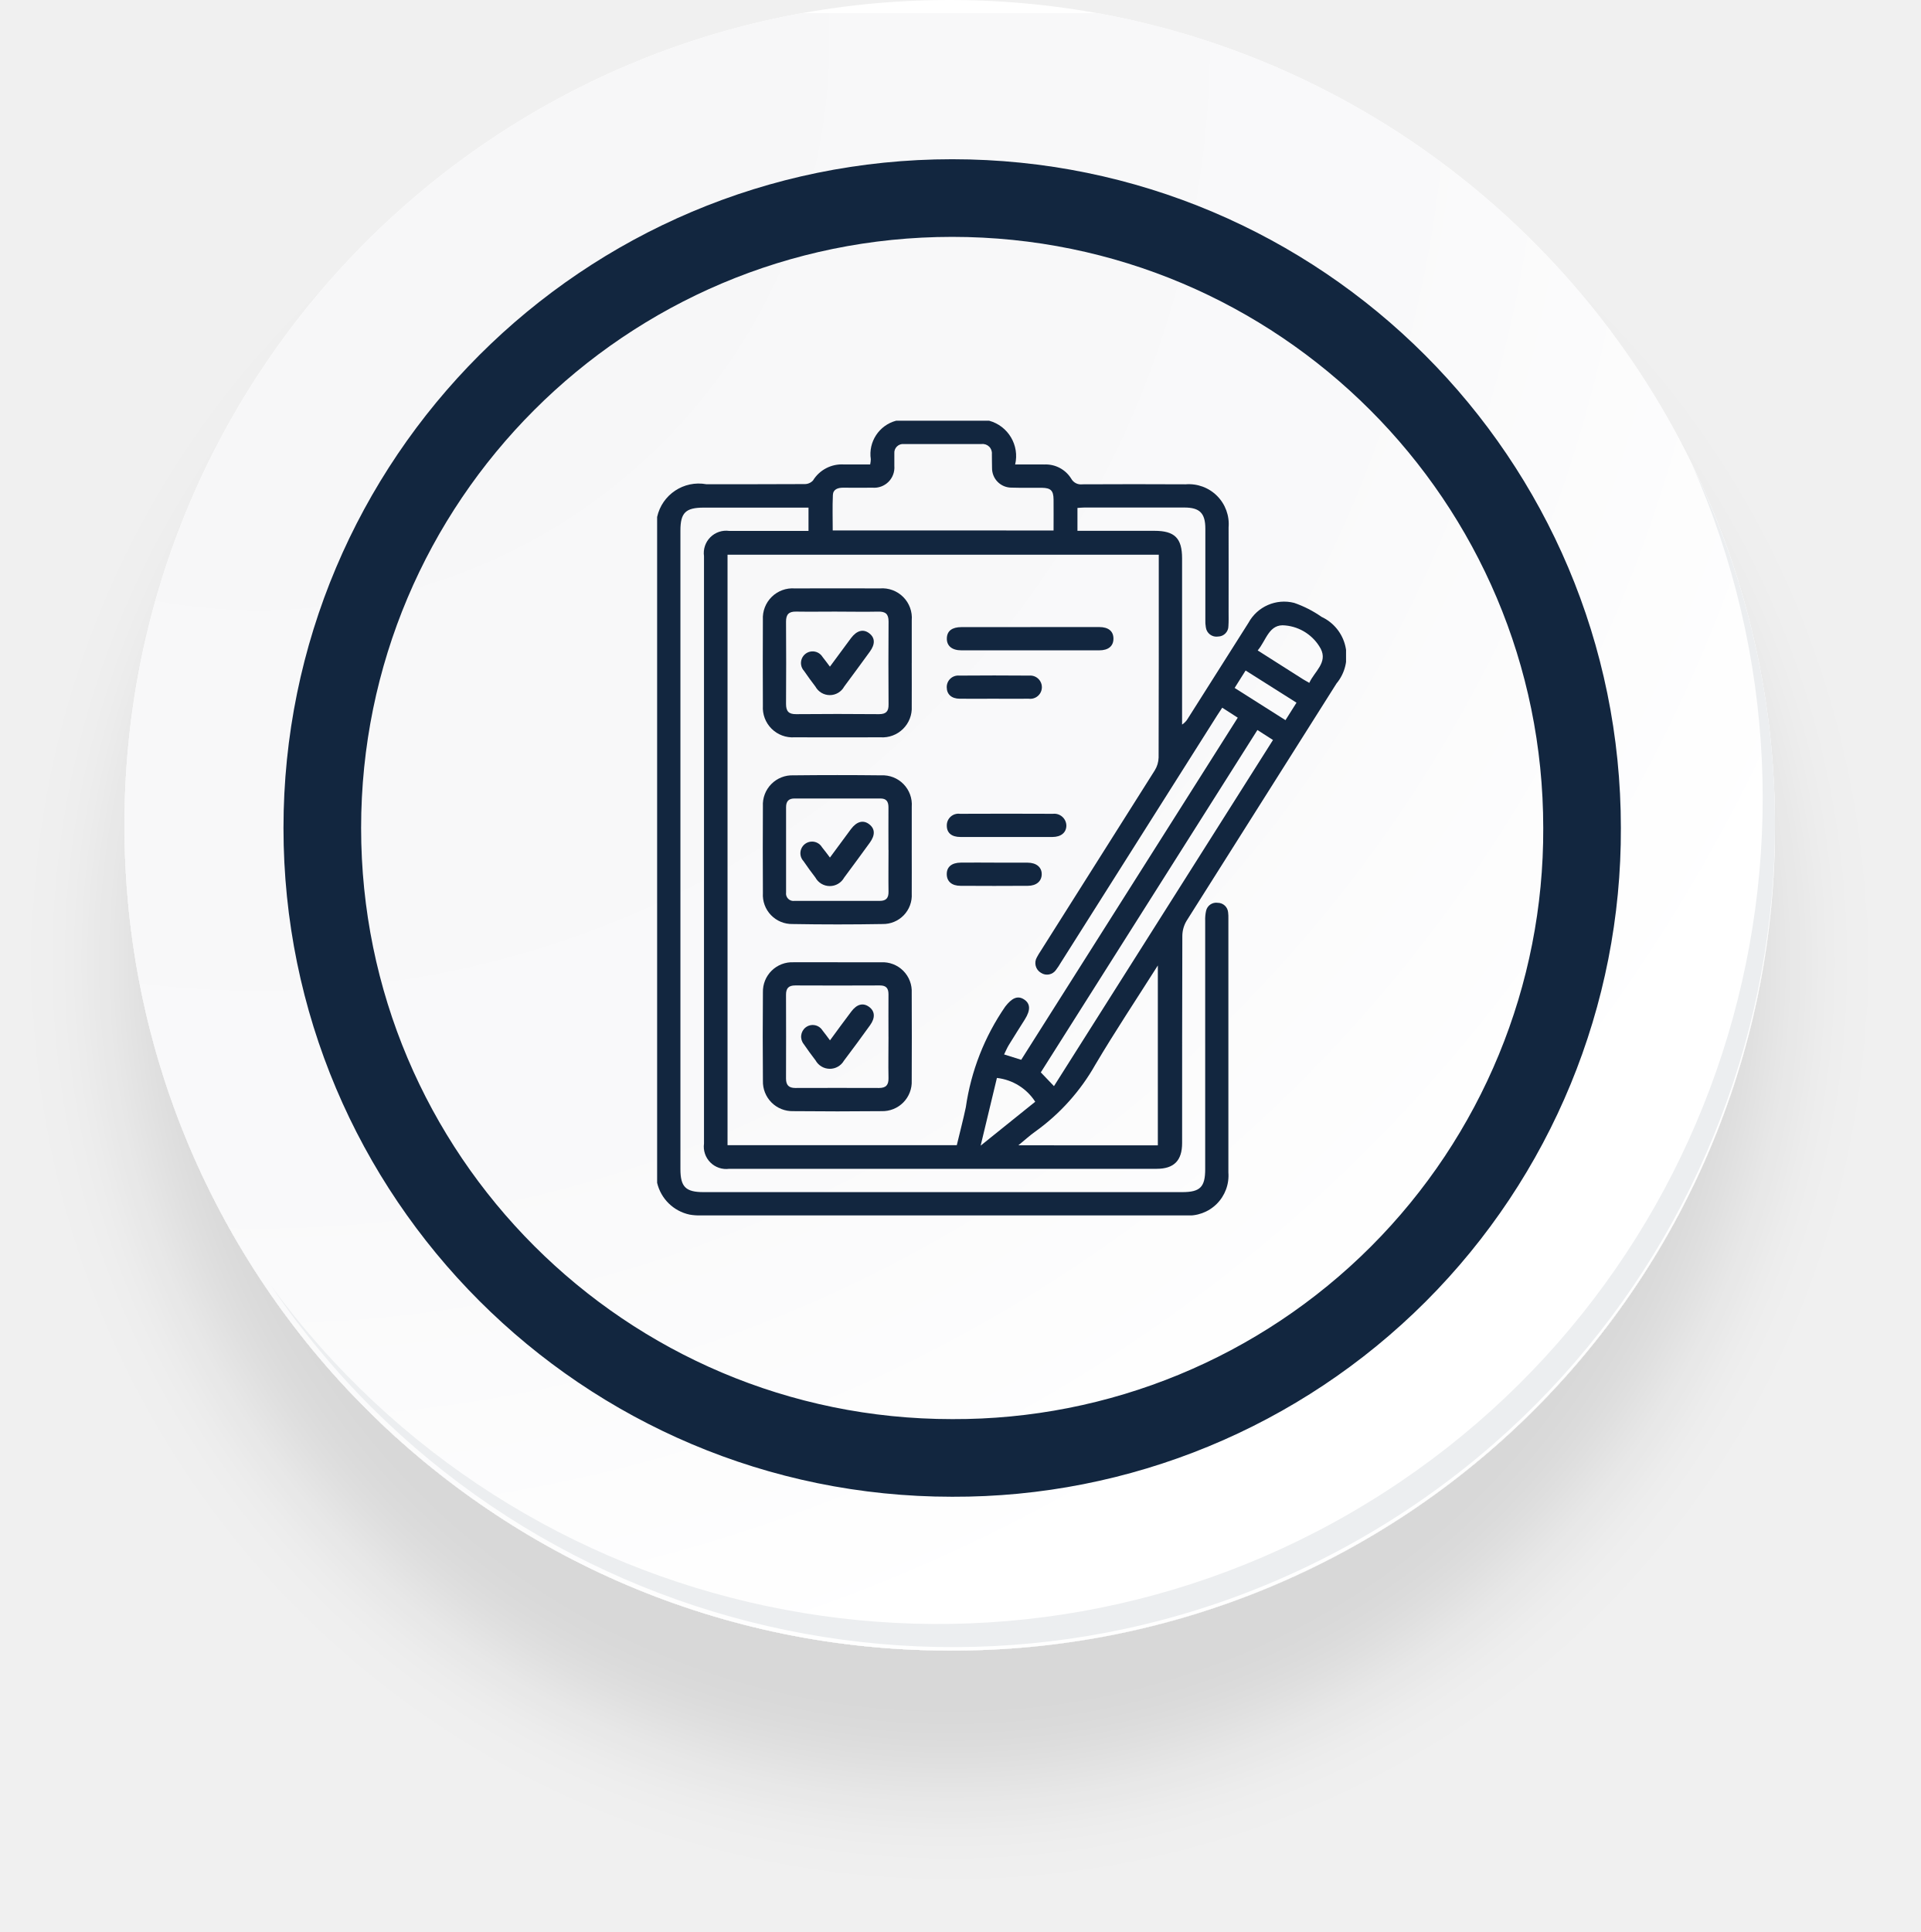
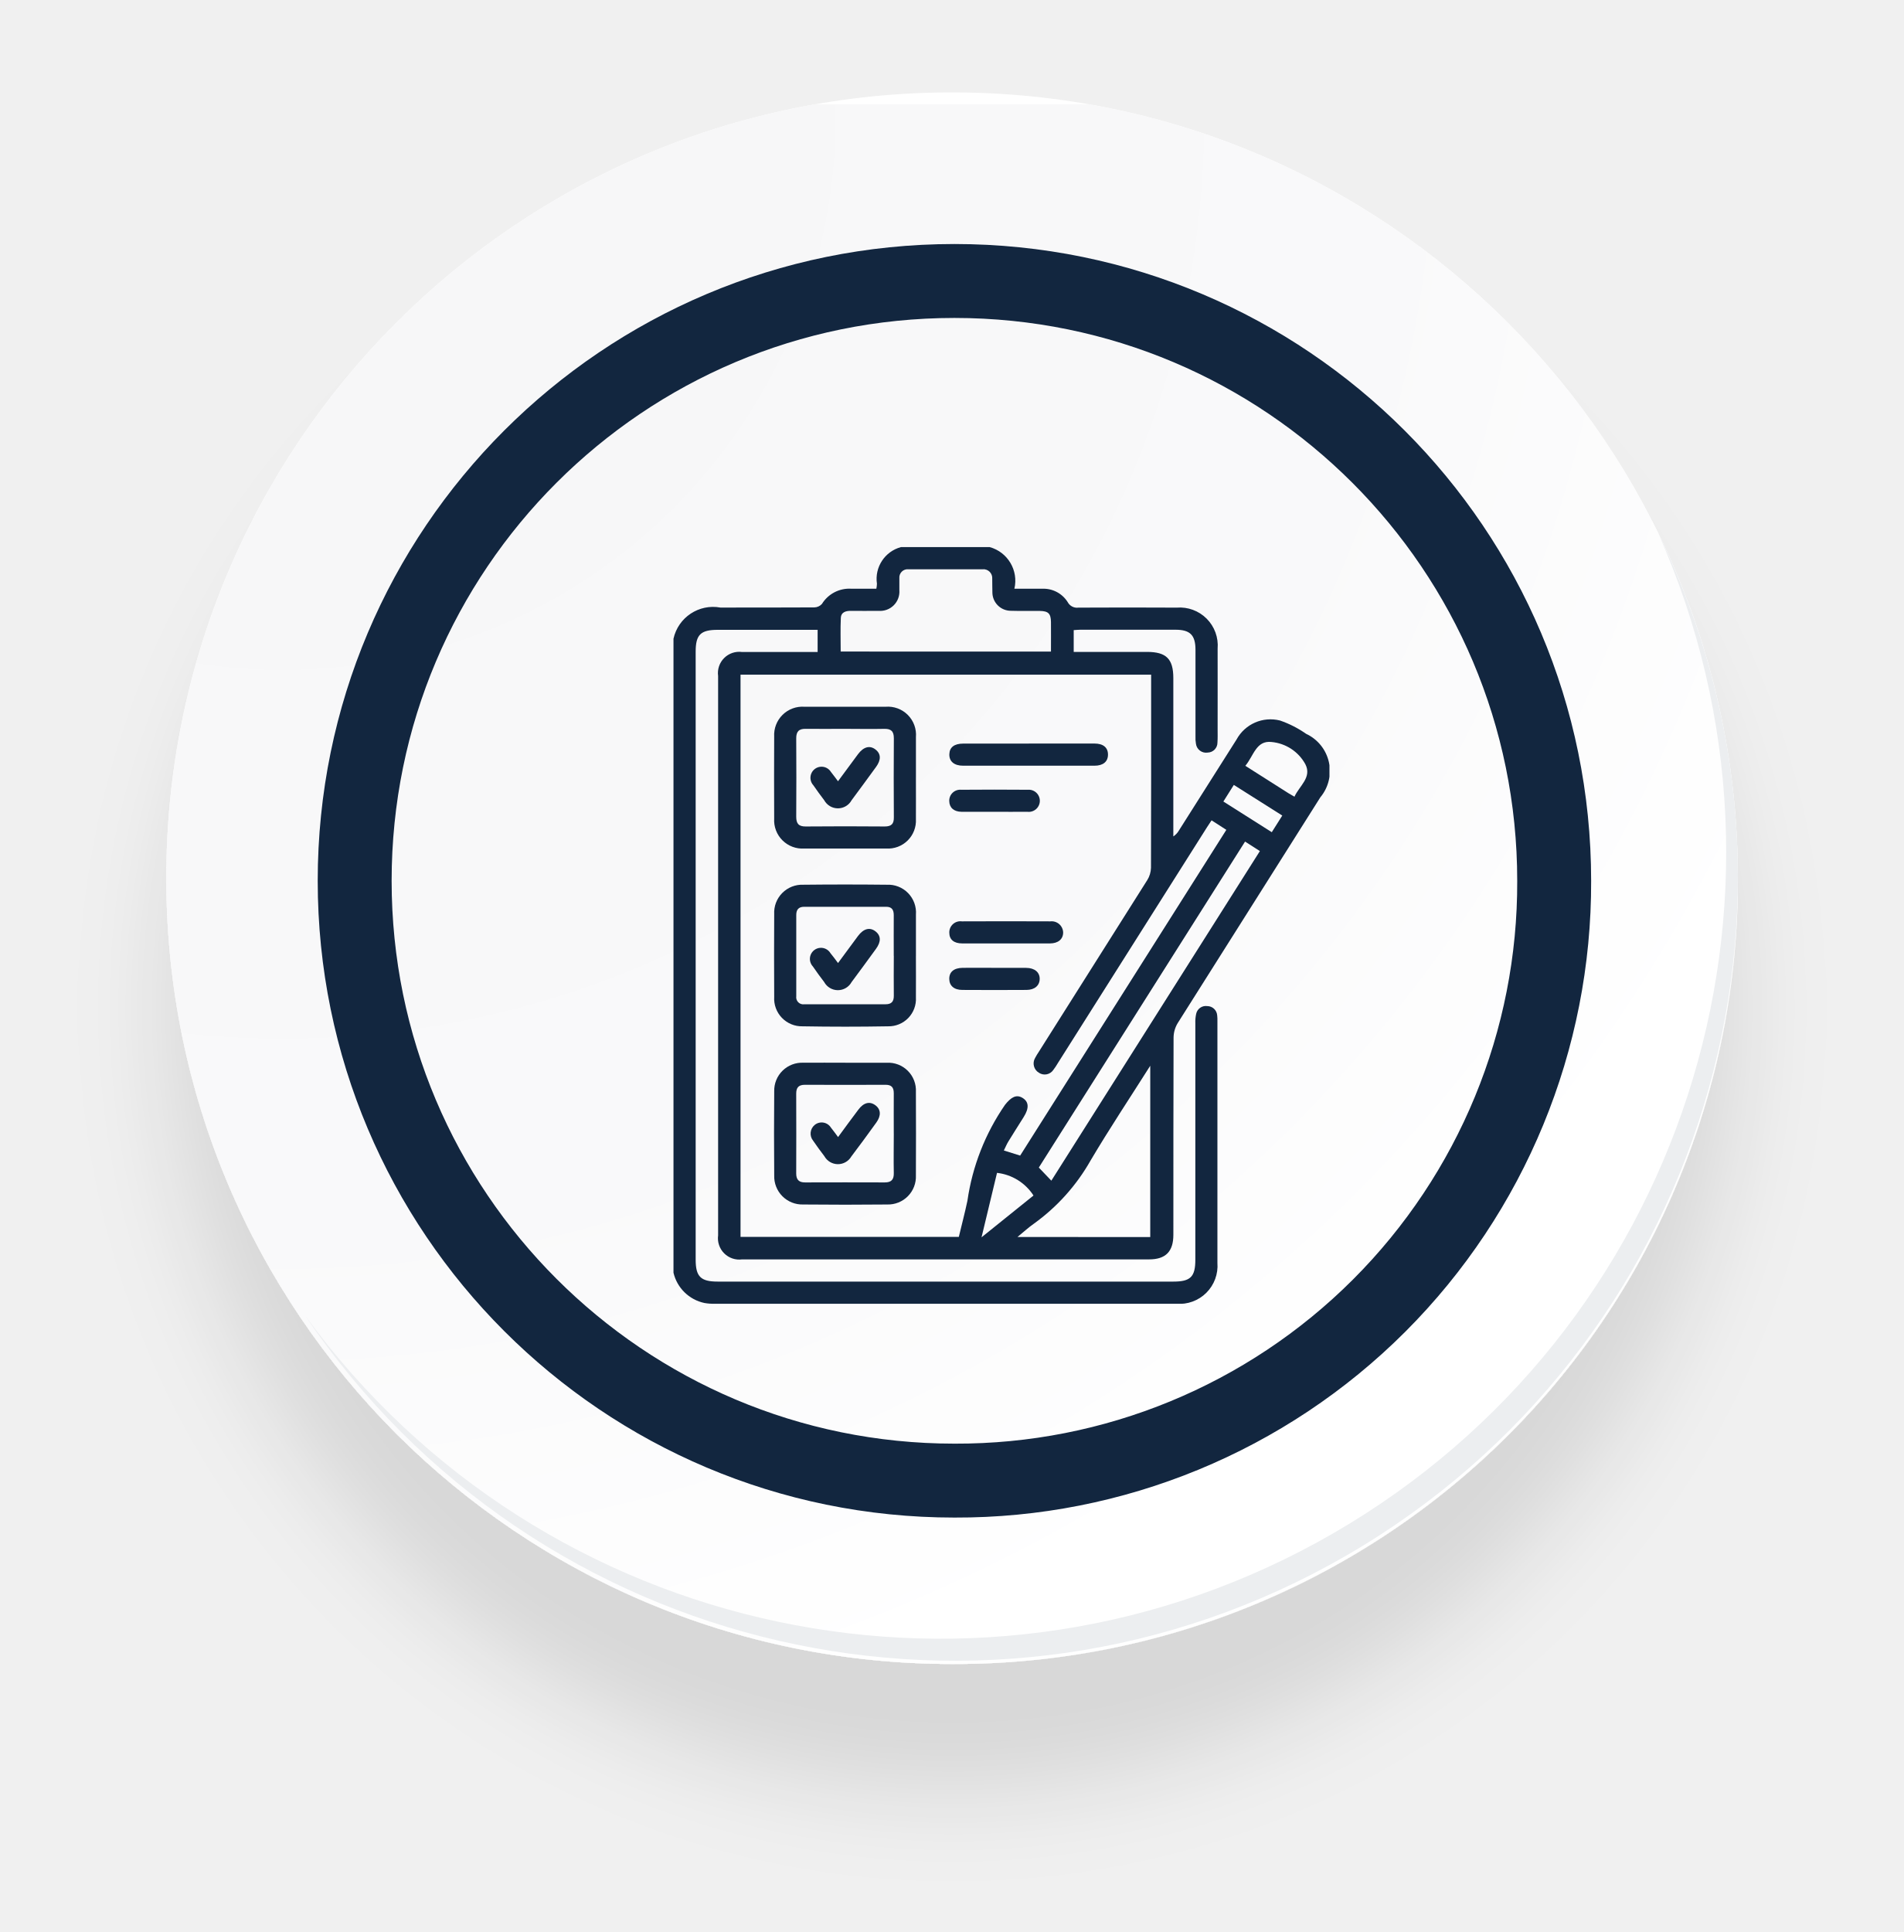
- <svg xmlns="http://www.w3.org/2000/svg" width="98.955" height="99.541" viewBox="0 0 98.955 99.541">
+ <svg xmlns="http://www.w3.org/2000/svg" width="103" height="104.541" viewBox="0 0 103 104.541">
  <defs>
    <radialGradient id="radial-gradient" cx="0.076" cy="0.019" r="1.465" gradientTransform="translate(0.001)" gradientUnits="objectBoundingBox">
      <stop offset="0" stop-color="#f6f6f7" />
      <stop offset="0.477" stop-color="#f9f9fa" />
      <stop offset="0.715" stop-color="#fff" />
    </radialGradient>
-     <filter id="Trazado_40937" x="0" y="0.685" width="98.955" height="98.856" filterUnits="userSpaceOnUse">
+     <filter id="Trazado_40937" x="2.586" y="5.685" width="98.955" height="98.856" filterUnits="userSpaceOnUse">
      <feOffset dy="7" input="SourceAlpha" />
      <feGaussianBlur stdDeviation="2.5" result="blur" />
      <feFlood flood-opacity="0.102" />
      <feComposite operator="in" in2="blur" />
      <feComposite in="SourceGraphic" />
    </filter>
    <clipPath id="clip-path">
      <rect id="Rectángulo_57092" data-name="Rectángulo 57092" width="35.498" height="40.943" fill="#12263f" />
    </clipPath>
  </defs>
-   <g id="Grupo_889547" data-name="Grupo 889547" transform="translate(-616.815 -2849.124)">
-     <g id="Grupo_180442" data-name="Grupo 180442" transform="translate(623.229 2849.124)">
-       <g id="Grupo_18423" data-name="Grupo 18423" transform="translate(0 0)">
-         <g id="Grupo_18421" data-name="Grupo 18421">
-           <g id="Grupo_18420" data-name="Grupo 18420">
-             <g id="Grupo_18419" data-name="Grupo 18419">
-               <path id="Trazado_40936" data-name="Trazado 40936" d="M279.664,2188.24a42.521,42.521,0,1,1-42.52-42.519A42.52,42.52,0,0,1,279.664,2188.24Z" transform="translate(-194.623 -2145.721)" fill="#fff" />
+   <g id="Grupo_888994" data-name="Grupo 888994" transform="translate(140 7005)">
+     <g id="Grupo_888993" data-name="Grupo 888993" transform="translate(3.771 -0.124)">
+       <g id="Grupo_888991" data-name="Grupo 888991" transform="translate(-134.771 -6999.876)">
+         <g id="Grupo_18423" data-name="Grupo 18423" transform="translate(0 0)">
+           <g id="Grupo_18421" data-name="Grupo 18421">
+             <g id="Grupo_18420" data-name="Grupo 18420">
+               <g id="Grupo_18419" data-name="Grupo 18419">
+                 <path id="Trazado_40936" data-name="Trazado 40936" d="M279.664,2188.24a42.521,42.521,0,1,1-42.52-42.519A42.52,42.52,0,0,1,279.664,2188.24Z" transform="translate(-194.623 -2145.721)" fill="#fff" />
+               </g>
            </g>
          </g>
+           <g transform="matrix(1, 0, 0, 1, -9, -5)" filter="url(#Trazado_40937)">
+             <path id="Trazado_40937-2" data-name="Trazado 40937" d="M279.432,2187.987a42.52,42.52,0,1,0-42.52,42.521A42.352,42.352,0,0,0,279.432,2187.987Z" transform="translate(-185.39 -2140.47)" fill="url(#radial-gradient)" />
+           </g>
+           <path id="Trazado_40938" data-name="Trazado 40938" d="M267.371,2186.006a32.456,32.456,0,1,0-32.456,32.456A32.336,32.336,0,0,0,267.371,2186.006Z" transform="translate(-192.266 -2143.346)" fill="none" stroke="#12263f" stroke-miterlimit="10" stroke-width="4" />
+           <g id="Grupo_18422" data-name="Grupo 18422" transform="translate(7.533 23.872)">
+             <path id="Trazado_40939" data-name="Trazado 40939" d="M273.754,2164.488a42.526,42.526,0,0,1-73.209,42.344,42.391,42.391,0,0,0,73.209-42.344Z" transform="translate(-200.545 -2164.488)" fill="#eceef0" />
+           </g>
        </g>
-         <g transform="matrix(1, 0, 0, 1, -6.41, 0)" filter="url(#Trazado_40937)">
-           <path id="Trazado_40937-2" data-name="Trazado 40937" d="M279.432,2187.987a42.52,42.52,0,1,0-42.52,42.521A42.352,42.352,0,0,0,279.432,2187.987Z" transform="translate(-187.98 -2145.47)" fill="url(#radial-gradient)" />
-         </g>
-         <path id="Trazado_40938" data-name="Trazado 40938" d="M267.371,2186.006a32.456,32.456,0,1,0-32.456,32.456A32.336,32.336,0,0,0,267.371,2186.006Z" transform="translate(-192.266 -2143.346)" fill="none" stroke="#12263f" stroke-miterlimit="10" stroke-width="4" />
-         <g id="Grupo_18422" data-name="Grupo 18422" transform="translate(7.533 23.872)">
-           <path id="Trazado_40939" data-name="Trazado 40939" d="M273.754,2164.488a42.526,42.526,0,0,1-73.209,42.344,42.391,42.391,0,0,0,73.209-42.344Z" transform="translate(-200.545 -2164.488)" fill="#eceef0" />
+       </g>
+       <g id="Grupo_888992" data-name="Grupo 888992" transform="translate(-107.325 -6975.273)">
+         <g id="Grupo_179471" data-name="Grupo 179471" clip-path="url(#clip-path)">
+           <path id="Trazado_228812" data-name="Trazado 228812" d="M0,39.264V4.958A2.195,2.195,0,0,1,2.54,3.272c1.69,0,3.381,0,5.071-.008a.572.572,0,0,0,.42-.185,1.743,1.743,0,0,1,1.584-.827c.449.005.9,0,1.363,0a1.537,1.537,0,0,0,.032-.268A1.782,1.782,0,0,1,12.311,0h4.8a1.889,1.889,0,0,1,1.337,2.254c.54,0,1.018-.006,1.5,0a1.547,1.547,0,0,1,1.387.727.57.57,0,0,0,.58.295q2.658-.014,5.316,0a2.055,2.055,0,0,1,2.215,2.22c.005,1.453,0,2.905,0,4.358,0,.24.008.481-.009.719a.539.539,0,0,1-.53.546.552.552,0,0,1-.634-.477,1.82,1.82,0,0,1-.025-.4c0-1.559,0-3.119,0-4.678,0-.8-.288-1.091-1.077-1.092q-2.578,0-5.156,0c-.116,0-.232.013-.357.021V5.672h3.969c1.041,0,1.422.379,1.422,1.417q0,4.078,0,8.156v.41a.934.934,0,0,0,.3-.316q1.56-2.463,3.121-4.927a2.092,2.092,0,0,1,2.355-1.027,5.708,5.708,0,0,1,1.411.72,2.219,2.219,0,0,1,.769,3.434q-3.866,6.11-7.723,12.225a1.542,1.542,0,0,0-.22.776c-.014,3.558-.008,7.117-.011,10.675,0,.905-.42,1.328-1.313,1.328q-11.011,0-22.023,0a1.155,1.155,0,0,1-1.3-1.3q0-15.133,0-30.266a1.152,1.152,0,0,1,1.3-1.3c1.226,0,2.451,0,3.677,0H7.8v-1.2H2.4c-.93,0-1.2.262-1.2,1.18q0,16.452,0,32.9c0,.916.272,1.187,1.191,1.187H27.052c.928,0,1.188-.258,1.188-1.185q0-6.4,0-12.794a2,2,0,0,1,.046-.514.535.535,0,0,1,.6-.414.54.54,0,0,1,.536.5,2.185,2.185,0,0,1,.013.319q0,6.537,0,13.074a2.06,2.06,0,0,1-2.225,2.214q-12.49,0-24.981,0a2.833,2.833,0,0,1-.556-.042A2.185,2.185,0,0,1,0,39.264M29.118,14.785c-.091.138-.172.258-.25.38L20.8,27.922a3.494,3.494,0,0,1-.243.366.563.563,0,0,1-.78.157.585.585,0,0,1-.209-.8,3.743,3.743,0,0,1,.206-.342q2.936-4.641,5.866-9.286a1.323,1.323,0,0,0,.2-.664c.012-3.345.008-6.689.008-10.034,0-.14,0-.28,0-.416H3.628V37.325H15.441c.158-.662.327-1.3.465-1.952a12.178,12.178,0,0,1,2.032-5.19c.33-.422.618-.58.948-.38.348.211.369.553.063,1.04-.276.44-.556.877-.827,1.32-.092.15-.159.316-.244.487l.882.276L29.918,15.3l-.8-.515m-8.691-9.13c0-.545.005-1.074,0-1.6-.006-.458-.143-.592-.6-.6-.519-.006-1.039.009-1.558-.008a1,1,0,0,1-1.012-1.014c-.011-.239,0-.48-.008-.719a.477.477,0,0,0-.532-.513c-1.331,0-2.663,0-3.994,0a.45.45,0,0,0-.5.489c0,.213,0,.426,0,.639a1.042,1.042,0,0,1-1.124,1.121c-.506.009-1.012,0-1.518,0-.266,0-.511.082-.525.373-.028.605-.008,1.213-.008,1.829ZM25.8,37.333V28.065c-1.113,1.757-2.211,3.407-3.22,5.111a10.739,10.739,0,0,1-3.091,3.445c-.285.2-.542.438-.875.711Zm5.132-21.4L19.77,33.574l.678.709L31.733,16.449l-.8-.513m.014-4.1c.818.52,1.579,1,2.34,1.487.088.056.18.1.317.183.264-.587.958-1.042.589-1.759a2.327,2.327,0,0,0-1.824-1.2c-.842-.1-.975.757-1.422,1.286M19.482,35.087a2.707,2.707,0,0,0-1.974-1.226l-.838,3.488,2.812-2.262m10.275-21.32,2.62,1.66.568-.9-2.622-1.658-.567.9" fill="#12263f" />
+           <path id="Trazado_228813" data-name="Trazado 228813" d="M71.758,348.224c.745,0,1.49,0,2.236,0a1.5,1.5,0,0,1,1.578,1.581q.011,2.256,0,4.513a1.508,1.508,0,0,1-1.55,1.576q-2.275.023-4.551,0a1.52,1.52,0,0,1-1.566-1.57q-.02-2.276,0-4.552a1.51,1.51,0,0,1,1.578-1.549c.758-.006,1.517,0,2.276,0m2.616,3.85c0-.733-.006-1.465,0-2.2,0-.32-.127-.458-.452-.456q-2.177.01-4.354,0c-.348,0-.475.152-.474.483q.008,2.158,0,4.315c0,.334.142.486.48.485q2.157-.007,4.314,0c.362,0,.495-.158.487-.512-.015-.706,0-1.412,0-2.118" transform="translate(-62.454 -320.322)" fill="#12263f" />
+           <path id="Trazado_228814" data-name="Trazado 228814" d="M75.6,111.648c0,.745.005,1.491,0,2.236a1.513,1.513,0,0,1-1.61,1.593q-2.216.006-4.431,0a1.531,1.531,0,0,1-1.629-1.623q-.011-2.216,0-4.433a1.533,1.533,0,0,1,1.639-1.616q2.2-.006,4.391,0a1.524,1.524,0,0,1,1.641,1.646c0,.732,0,1.464,0,2.2M71.761,109c-.706,0-1.412.011-2.117,0-.381-.009-.524.15-.521.523q.014,2.118,0,4.235c0,.369.13.53.516.526q2.137-.019,4.274,0c.364,0,.5-.144.493-.5q-.015-2.138,0-4.275c0-.388-.159-.516-.528-.508-.705.016-1.411,0-2.117,0" transform="translate(-62.481 -99.166)" fill="#12263f" />
+           <path id="Trazado_228815" data-name="Trazado 228815" d="M75.594,231.773c0,.745.006,1.491,0,2.236a1.478,1.478,0,0,1-1.507,1.567q-2.315.04-4.63,0a1.5,1.5,0,0,1-1.532-1.594q-.013-2.236,0-4.472a1.514,1.514,0,0,1,1.576-1.595q2.255-.025,4.511,0a1.507,1.507,0,0,1,1.583,1.62c0,.745,0,1.491,0,2.236m-1.2-.007c0-.732-.006-1.464,0-2.2,0-.3-.109-.456-.414-.456H69.552c-.3,0-.433.148-.433.445q0,2.2,0,4.393a.384.384,0,0,0,.441.437q2.2,0,4.392,0c.319,0,.451-.146.446-.467-.011-.719,0-1.438,0-2.157" transform="translate(-62.475 -209.645)" fill="#12263f" />
+           <path id="Trazado_228816" data-name="Trazado 228816" d="M190.549,132.658c1.184,0,2.368,0,3.552,0,.475,0,.733.216.732.6s-.265.6-.734.6q-3.552,0-7.1,0c-.491,0-.764-.234-.751-.624.012-.375.267-.572.754-.573q1.776,0,3.552,0" transform="translate(-171.32 -122.028)" fill="#12263f" />
+           <path id="Trazado_228817" data-name="Trazado 228817" d="M189.305,253.865c-.784,0-1.569,0-2.353,0-.453,0-.7-.211-.7-.581a.6.6,0,0,1,.682-.613q2.393-.011,4.786,0a.623.623,0,0,1,.693.612c-.006.354-.273.58-.711.582-.8,0-1.6,0-2.393,0" transform="translate(-171.326 -232.419)" fill="#12263f" />
+           <path id="Trazado_228818" data-name="Trazado 228818" d="M188.665,164.971c-.586,0-1.172.005-1.758,0-.416-.005-.658-.227-.662-.584a.592.592,0,0,1,.647-.608q1.8-.015,3.6,0a.6.6,0,1,1-.025,1.192c-.6.007-1.2,0-1.8,0" transform="translate(-171.322 -150.648)" fill="#12263f" />
+           <path id="Trazado_228819" data-name="Trazado 228819" d="M188.684,284.1c.573,0,1.145,0,1.718,0,.463,0,.742.239.736.6s-.276.59-.711.593q-1.738.011-3.475,0c-.448,0-.7-.226-.707-.589-.007-.381.247-.6.723-.606.572-.007,1.145,0,1.718,0" transform="translate(-171.321 -261.331)" fill="#12263f" />
+           <path id="Trazado_228820" data-name="Trazado 228820" d="M94.065,377.224c.386-.525.737-1.009,1.1-1.487.287-.384.609-.466.916-.243s.326.568.053.945c-.444.614-.889,1.228-1.348,1.83a.84.84,0,0,1-1.461-.016c-.209-.275-.416-.553-.609-.839a.606.606,0,0,1,.093-.856.593.593,0,0,1,.873.152c.125.153.239.315.388.513" transform="translate(-85.161 -345.296)" fill="#12263f" />
+           <path id="Trazado_228821" data-name="Trazado 228821" d="M94.082,136.924c.377-.51.728-.989,1.083-1.466.3-.4.635-.49.942-.255s.312.563.033.947c-.437.6-.875,1.2-1.322,1.8a.845.845,0,0,1-1.483,0c-.2-.264-.4-.533-.585-.806a.6.6,0,1,1,.952-.721c.124.153.237.314.38.5" transform="translate(-85.179 -124.253)" fill="#12263f" />
+           <path id="Trazado_228822" data-name="Trazado 228822" d="M94.061,259.72c.375-.507.726-.987,1.081-1.464.3-.4.637-.487.943-.251s.309.563.03.948c-.437.6-.874,1.2-1.322,1.8a.846.846,0,0,1-1.484-.006c-.208-.275-.416-.552-.608-.838a.6.6,0,1,1,.953-.717c.135.161.256.333.407.53" transform="translate(-85.156 -237.214)" fill="#12263f" />
        </g>
      </g>
    </g>
-     <g id="Grupo_180443" data-name="Grupo 180443" transform="translate(650.675 2870.801)">
-       <g id="Grupo_179471" data-name="Grupo 179471" clip-path="url(#clip-path)">
-         <path id="Trazado_228812" data-name="Trazado 228812" d="M0,39.264V4.958A2.195,2.195,0,0,1,2.54,3.272c1.69,0,3.381,0,5.071-.008a.572.572,0,0,0,.42-.185,1.743,1.743,0,0,1,1.584-.827c.449.005.9,0,1.363,0a1.537,1.537,0,0,0,.032-.268A1.782,1.782,0,0,1,12.311,0h4.8a1.889,1.889,0,0,1,1.337,2.254c.54,0,1.018-.006,1.5,0a1.547,1.547,0,0,1,1.387.727.57.57,0,0,0,.58.295q2.658-.014,5.316,0a2.055,2.055,0,0,1,2.215,2.22c.005,1.453,0,2.905,0,4.358,0,.24.008.481-.009.719a.539.539,0,0,1-.53.546.552.552,0,0,1-.634-.477,1.82,1.82,0,0,1-.025-.4c0-1.559,0-3.119,0-4.678,0-.8-.288-1.091-1.077-1.092q-2.578,0-5.156,0c-.116,0-.232.013-.357.021V5.672h3.969c1.041,0,1.422.379,1.422,1.417q0,4.078,0,8.156v.41a.934.934,0,0,0,.3-.316q1.56-2.463,3.121-4.927a2.092,2.092,0,0,1,2.355-1.027,5.708,5.708,0,0,1,1.411.72,2.219,2.219,0,0,1,.769,3.434q-3.866,6.11-7.723,12.225a1.542,1.542,0,0,0-.22.776c-.014,3.558-.008,7.117-.011,10.675,0,.905-.42,1.328-1.313,1.328q-11.011,0-22.023,0a1.155,1.155,0,0,1-1.3-1.3q0-15.133,0-30.266a1.152,1.152,0,0,1,1.3-1.3c1.226,0,2.451,0,3.677,0H7.8v-1.2H2.4c-.93,0-1.2.262-1.2,1.18q0,16.452,0,32.9c0,.916.272,1.187,1.191,1.187H27.052c.928,0,1.188-.258,1.188-1.185q0-6.4,0-12.794a2,2,0,0,1,.046-.514.535.535,0,0,1,.6-.414.54.54,0,0,1,.536.5,2.185,2.185,0,0,1,.013.319q0,6.537,0,13.074a2.06,2.06,0,0,1-2.225,2.214q-12.49,0-24.981,0a2.833,2.833,0,0,1-.556-.042A2.185,2.185,0,0,1,0,39.264M29.118,14.785c-.091.138-.172.258-.25.38L20.8,27.922a3.494,3.494,0,0,1-.243.366.563.563,0,0,1-.78.157.585.585,0,0,1-.209-.8,3.743,3.743,0,0,1,.206-.342q2.936-4.641,5.866-9.286a1.323,1.323,0,0,0,.2-.664c.012-3.345.008-6.689.008-10.034,0-.14,0-.28,0-.416H3.628V37.325H15.441c.158-.662.327-1.3.465-1.952a12.178,12.178,0,0,1,2.032-5.19c.33-.422.618-.58.948-.38.348.211.369.553.063,1.04-.276.44-.556.877-.827,1.32-.092.15-.159.316-.244.487l.882.276L29.918,15.3l-.8-.515m-8.691-9.13c0-.545.005-1.074,0-1.6-.006-.458-.143-.592-.6-.6-.519-.006-1.039.009-1.558-.008a1,1,0,0,1-1.012-1.014c-.011-.239,0-.48-.008-.719a.477.477,0,0,0-.532-.513c-1.331,0-2.663,0-3.994,0a.45.45,0,0,0-.5.489c0,.213,0,.426,0,.639a1.042,1.042,0,0,1-1.124,1.121c-.506.009-1.012,0-1.518,0-.266,0-.511.082-.525.373-.028.605-.008,1.213-.008,1.829ZM25.8,37.333V28.065c-1.113,1.757-2.211,3.407-3.22,5.111a10.739,10.739,0,0,1-3.091,3.445c-.285.2-.542.438-.875.711Zm5.132-21.4L19.77,33.574l.678.709L31.733,16.449l-.8-.513m.014-4.1c.818.52,1.579,1,2.34,1.487.088.056.18.1.317.183.264-.587.958-1.042.589-1.759a2.327,2.327,0,0,0-1.824-1.2c-.842-.1-.975.757-1.422,1.286M19.482,35.087a2.707,2.707,0,0,0-1.974-1.226l-.838,3.488,2.812-2.262m10.275-21.32,2.62,1.66.568-.9-2.622-1.658-.567.9" fill="#12263f" />
-         <path id="Trazado_228813" data-name="Trazado 228813" d="M71.758,348.224c.745,0,1.49,0,2.236,0a1.5,1.5,0,0,1,1.578,1.581q.011,2.256,0,4.513a1.508,1.508,0,0,1-1.55,1.576q-2.275.023-4.551,0a1.52,1.52,0,0,1-1.566-1.57q-.02-2.276,0-4.552a1.51,1.51,0,0,1,1.578-1.549c.758-.006,1.517,0,2.276,0m2.616,3.85c0-.733-.006-1.465,0-2.2,0-.32-.127-.458-.452-.456q-2.177.01-4.354,0c-.348,0-.475.152-.474.483q.008,2.158,0,4.315c0,.334.142.486.48.485q2.157-.007,4.314,0c.362,0,.495-.158.487-.512-.015-.706,0-1.412,0-2.118" transform="translate(-62.454 -320.322)" fill="#12263f" />
-         <path id="Trazado_228814" data-name="Trazado 228814" d="M75.6,111.648c0,.745.005,1.491,0,2.236a1.513,1.513,0,0,1-1.61,1.593q-2.216.006-4.431,0a1.531,1.531,0,0,1-1.629-1.623q-.011-2.216,0-4.433a1.533,1.533,0,0,1,1.639-1.616q2.2-.006,4.391,0a1.524,1.524,0,0,1,1.641,1.646c0,.732,0,1.464,0,2.2M71.761,109c-.706,0-1.412.011-2.117,0-.381-.009-.524.15-.521.523q.014,2.118,0,4.235c0,.369.13.53.516.526q2.137-.019,4.274,0c.364,0,.5-.144.493-.5q-.015-2.138,0-4.275c0-.388-.159-.516-.528-.508-.705.016-1.411,0-2.117,0" transform="translate(-62.481 -99.166)" fill="#12263f" />
-         <path id="Trazado_228815" data-name="Trazado 228815" d="M75.594,231.773c0,.745.006,1.491,0,2.236a1.478,1.478,0,0,1-1.507,1.567q-2.315.04-4.63,0a1.5,1.5,0,0,1-1.532-1.594q-.013-2.236,0-4.472a1.514,1.514,0,0,1,1.576-1.595q2.255-.025,4.511,0a1.507,1.507,0,0,1,1.583,1.62c0,.745,0,1.491,0,2.236m-1.2-.007c0-.732-.006-1.464,0-2.2,0-.3-.109-.456-.414-.456H69.552c-.3,0-.433.148-.433.445q0,2.2,0,4.393a.384.384,0,0,0,.441.437q2.2,0,4.392,0c.319,0,.451-.146.446-.467-.011-.719,0-1.438,0-2.157" transform="translate(-62.475 -209.645)" fill="#12263f" />
-         <path id="Trazado_228816" data-name="Trazado 228816" d="M190.549,132.658c1.184,0,2.368,0,3.552,0,.475,0,.733.216.732.6s-.265.6-.734.6q-3.552,0-7.1,0c-.491,0-.764-.234-.751-.624.012-.375.267-.572.754-.573q1.776,0,3.552,0" transform="translate(-171.32 -122.028)" fill="#12263f" />
-         <path id="Trazado_228817" data-name="Trazado 228817" d="M189.305,253.865c-.784,0-1.569,0-2.353,0-.453,0-.7-.211-.7-.581a.6.6,0,0,1,.682-.613q2.393-.011,4.786,0a.623.623,0,0,1,.693.612c-.006.354-.273.58-.711.582-.8,0-1.6,0-2.393,0" transform="translate(-171.326 -232.419)" fill="#12263f" />
-         <path id="Trazado_228818" data-name="Trazado 228818" d="M188.665,164.971c-.586,0-1.172.005-1.758,0-.416-.005-.658-.227-.662-.584a.592.592,0,0,1,.647-.608q1.8-.015,3.6,0a.6.6,0,1,1-.025,1.192c-.6.007-1.2,0-1.8,0" transform="translate(-171.322 -150.648)" fill="#12263f" />
-         <path id="Trazado_228819" data-name="Trazado 228819" d="M188.684,284.1c.573,0,1.145,0,1.718,0,.463,0,.742.239.736.6s-.276.59-.711.593q-1.738.011-3.475,0c-.448,0-.7-.226-.707-.589-.007-.381.247-.6.723-.606.572-.007,1.145,0,1.718,0" transform="translate(-171.321 -261.331)" fill="#12263f" />
-         <path id="Trazado_228820" data-name="Trazado 228820" d="M94.065,377.224c.386-.525.737-1.009,1.1-1.487.287-.384.609-.466.916-.243s.326.568.053.945c-.444.614-.889,1.228-1.348,1.83a.84.84,0,0,1-1.461-.016c-.209-.275-.416-.553-.609-.839a.606.606,0,0,1,.093-.856.593.593,0,0,1,.873.152c.125.153.239.315.388.513" transform="translate(-85.161 -345.296)" fill="#12263f" />
-         <path id="Trazado_228821" data-name="Trazado 228821" d="M94.082,136.924c.377-.51.728-.989,1.083-1.466.3-.4.635-.49.942-.255s.312.563.033.947c-.437.6-.875,1.2-1.322,1.8a.845.845,0,0,1-1.483,0c-.2-.264-.4-.533-.585-.806a.6.6,0,1,1,.952-.721c.124.153.237.314.38.5" transform="translate(-85.179 -124.253)" fill="#12263f" />
-         <path id="Trazado_228822" data-name="Trazado 228822" d="M94.061,259.72c.375-.507.726-.987,1.081-1.464.3-.4.637-.487.943-.251s.309.563.03.948c-.437.6-.874,1.2-1.322,1.8a.846.846,0,0,1-1.484-.006c-.208-.275-.416-.552-.608-.838a.6.6,0,1,1,.953-.717c.135.161.256.333.407.53" transform="translate(-85.156 -237.214)" fill="#12263f" />
-       </g>
-     </g>
+     <rect id="Rectángulo_300187" data-name="Rectángulo 300187" width="103" height="103" transform="translate(-140 -7005)" fill="none" />
  </g>
</svg>
